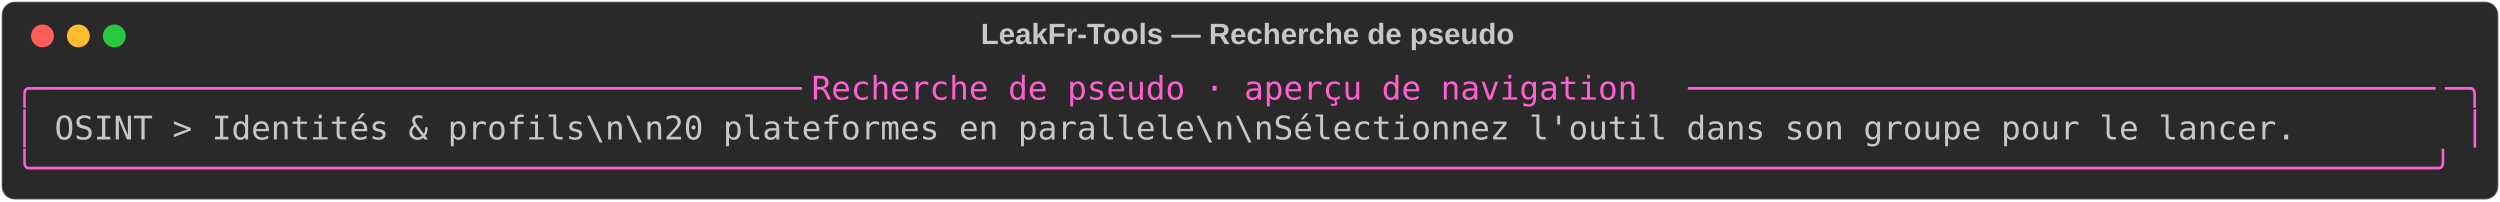
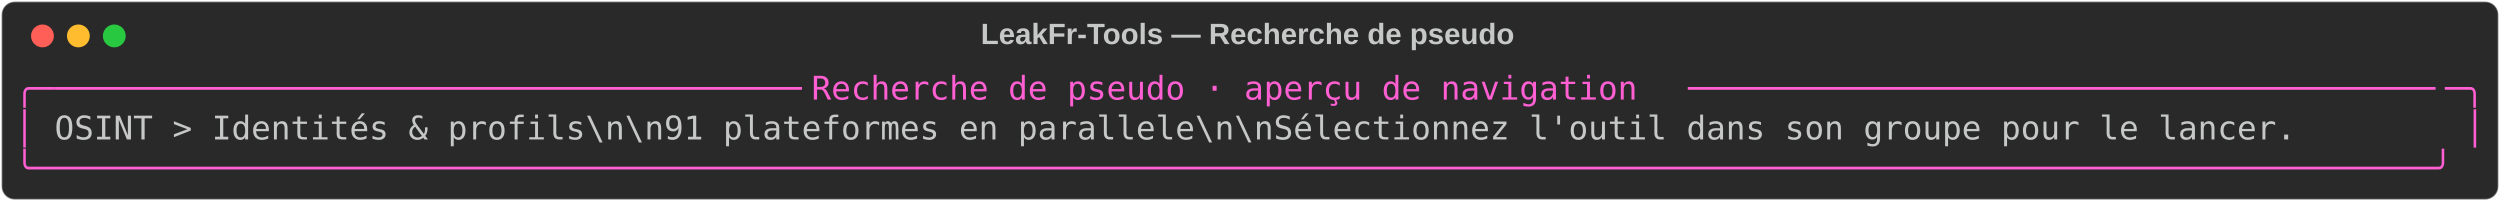
<svg xmlns="http://www.w3.org/2000/svg" class="rich-terminal" viewBox="0 0 1531 123.2">
  <style>

    @font-face {
        font-family: "Fira Code";
        src: local("FiraCode-Regular"),
                url("https://cdnjs.cloudflare.com/ajax/libs/firacode/6.2.0/woff2/FiraCode-Regular.woff2") format("woff2"),
                url("https://cdnjs.cloudflare.com/ajax/libs/firacode/6.2.0/woff/FiraCode-Regular.woff") format("woff");
        font-style: normal;
        font-weight: 400;
    }
    @font-face {
        font-family: "Fira Code";
        src: local("FiraCode-Bold"),
                url("https://cdnjs.cloudflare.com/ajax/libs/firacode/6.2.0/woff2/FiraCode-Bold.woff2") format("woff2"),
                url("https://cdnjs.cloudflare.com/ajax/libs/firacode/6.2.0/woff/FiraCode-Bold.woff") format("woff");
        font-style: bold;
        font-weight: 700;
    }

-     .terminal-738732715-matrix {
+     .terminal-1158097587-matrix {
        font-family: Fira Code, monospace;
        font-size: 20px;
        line-height: 24.4px;
        font-variant-east-asian: full-width;
    }

-     .terminal-738732715-title {
+     .terminal-1158097587-title {
        font-size: 18px;
        font-weight: bold;
        font-family: arial;
    }

-     .terminal-738732715-r1 { fill: #ff5fd2 }
- .terminal-738732715-r2 { fill: #c5c8c6 }
+     .terminal-1158097587-r1 { fill: #ff5fd2 }
+ .terminal-1158097587-r2 { fill: #c5c8c6 }
    </style>
  <defs>
-     <clipPath id="terminal-738732715-clip-terminal">
+     <clipPath id="terminal-1158097587-clip-terminal">
      <rect x="0" y="0" width="1511.8" height="72.2" />
    </clipPath>
-     <clipPath id="terminal-738732715-line-0">
+     <clipPath id="terminal-1158097587-line-0">
      <rect x="0" y="1.5" width="1512.8" height="24.65" />
    </clipPath>
-     <clipPath id="terminal-738732715-line-1">
+     <clipPath id="terminal-1158097587-line-1">
      <rect x="0" y="25.9" width="1512.8" height="24.65" />
    </clipPath>
  </defs>
  <rect fill="#292929" stroke="rgba(255,255,255,0.35)" stroke-width="1" x="1" y="1" width="1529" height="121.2" rx="8" />
-   <text class="terminal-738732715-title" fill="#c5c8c6" text-anchor="middle" x="764" y="27">LeakFr-Tools — Recherche de pseudo</text>
+   <text class="terminal-1158097587-title" fill="#c5c8c6" text-anchor="middle" x="764" y="27">LeakFr-Tools — Recherche de pseudo</text>
  <g transform="translate(26,22)">
    <circle cx="0" cy="0" r="7" fill="#ff5f57" />
    <circle cx="22" cy="0" r="7" fill="#febc2e" />
    <circle cx="44" cy="0" r="7" fill="#28c840" />
  </g>
-   <g transform="translate(9, 41)" clip-path="url(#terminal-738732715-clip-terminal)">
-     <g class="terminal-738732715-matrix">
-       <text class="terminal-738732715-r1" x="0" y="20" textLength="24.4" clip-path="url(#terminal-738732715-line-0)">╭─</text>
-       <text class="terminal-738732715-r1" x="24.4" y="20" textLength="463.6" clip-path="url(#terminal-738732715-line-0)">──────────────────────────────────────</text>
-       <text class="terminal-738732715-r1" x="488" y="20" textLength="536.8" clip-path="url(#terminal-738732715-line-0)"> Recherche de pseudo · aperçu de navigation </text>
-       <text class="terminal-738732715-r1" x="1024.8" y="20" textLength="463.6" clip-path="url(#terminal-738732715-line-0)">──────────────────────────────────────</text>
-       <text class="terminal-738732715-r1" x="1488.4" y="20" textLength="24.4" clip-path="url(#terminal-738732715-line-0)">─╮</text>
-       <text class="terminal-738732715-r2" x="1512.8" y="20" textLength="12.2" clip-path="url(#terminal-738732715-line-0)">
+   <g transform="translate(9, 41)" clip-path="url(#terminal-1158097587-clip-terminal)">
+     <g class="terminal-1158097587-matrix">
+       <text class="terminal-1158097587-r1" x="0" y="20" textLength="24.4" clip-path="url(#terminal-1158097587-line-0)">╭─</text>
+       <text class="terminal-1158097587-r1" x="24.4" y="20" textLength="463.6" clip-path="url(#terminal-1158097587-line-0)">──────────────────────────────────────</text>
+       <text class="terminal-1158097587-r1" x="488" y="20" textLength="536.8" clip-path="url(#terminal-1158097587-line-0)"> Recherche de pseudo · aperçu de navigation </text>
+       <text class="terminal-1158097587-r1" x="1024.8" y="20" textLength="463.6" clip-path="url(#terminal-1158097587-line-0)">──────────────────────────────────────</text>
+       <text class="terminal-1158097587-r1" x="1488.4" y="20" textLength="24.4" clip-path="url(#terminal-1158097587-line-0)">─╮</text>
+       <text class="terminal-1158097587-r2" x="1512.8" y="20" textLength="12.2" clip-path="url(#terminal-1158097587-line-0)">
</text>
-       <text class="terminal-738732715-r1" x="0" y="44.4" textLength="12.2" clip-path="url(#terminal-738732715-line-1)">│</text>
-       <text class="terminal-738732715-r2" x="24.4" y="44.4" textLength="1390.8" clip-path="url(#terminal-738732715-line-1)">OSINT &gt; Identités &amp; profils\n\n20 plateformes en parallele\n\nSélectionnez l'outil dans son groupe pour le lancer.</text>
-       <text class="terminal-738732715-r1" x="1500.6" y="44.4" textLength="12.2" clip-path="url(#terminal-738732715-line-1)">│</text>
-       <text class="terminal-738732715-r2" x="1512.8" y="44.4" textLength="12.2" clip-path="url(#terminal-738732715-line-1)">
+       <text class="terminal-1158097587-r1" x="0" y="44.4" textLength="12.2" clip-path="url(#terminal-1158097587-line-1)">│</text>
+       <text class="terminal-1158097587-r2" x="24.4" y="44.4" textLength="1390.8" clip-path="url(#terminal-1158097587-line-1)">OSINT &gt; Identités &amp; profils\n\n91 plateformes en parallele\n\nSélectionnez l'outil dans son groupe pour le lancer.</text>
+       <text class="terminal-1158097587-r1" x="1500.6" y="44.4" textLength="12.2" clip-path="url(#terminal-1158097587-line-1)">│</text>
+       <text class="terminal-1158097587-r2" x="1512.8" y="44.4" textLength="12.2" clip-path="url(#terminal-1158097587-line-1)">
</text>
-       <text class="terminal-738732715-r1" x="0" y="68.8" textLength="1512.8" clip-path="url(#terminal-738732715-line-2)">╰──────────────────────────────────────────────────────────────────────────────────────────────────────────────────────────╯</text>
-       <text class="terminal-738732715-r2" x="1512.8" y="68.8" textLength="12.2" clip-path="url(#terminal-738732715-line-2)">
+       <text class="terminal-1158097587-r1" x="0" y="68.8" textLength="1512.8" clip-path="url(#terminal-1158097587-line-2)">╰──────────────────────────────────────────────────────────────────────────────────────────────────────────────────────────╯</text>
+       <text class="terminal-1158097587-r2" x="1512.8" y="68.8" textLength="12.2" clip-path="url(#terminal-1158097587-line-2)">
</text>
    </g>
  </g>
</svg>
